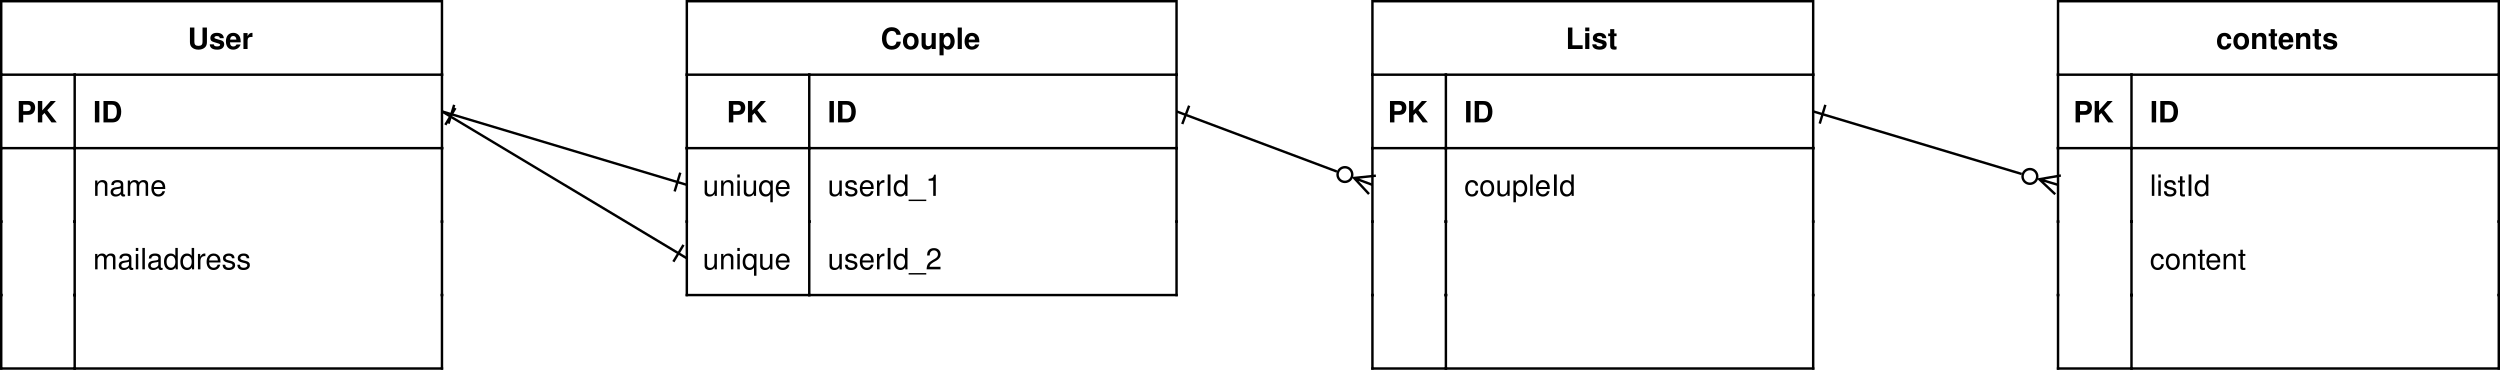
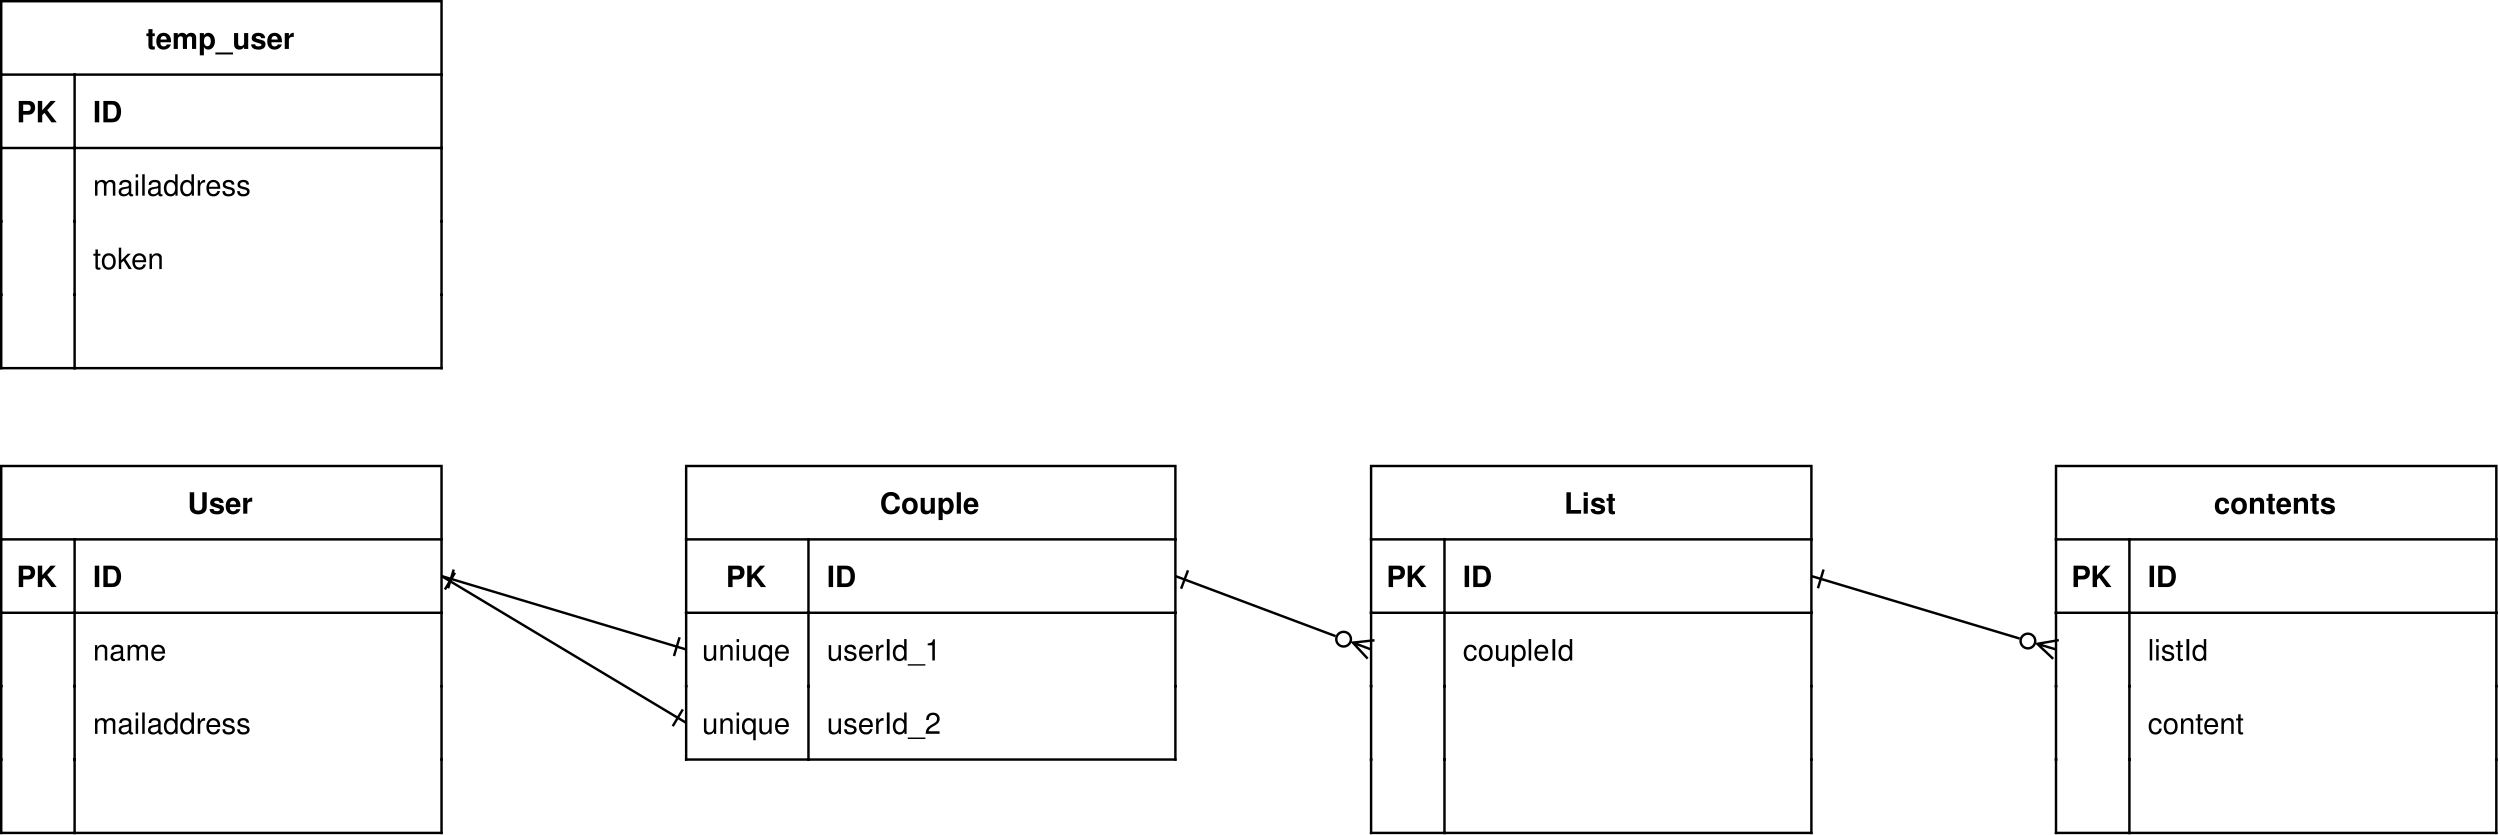
- <svg xmlns="http://www.w3.org/2000/svg" host="65bd71144e" version="1.1" width="1021px" height="151px" viewBox="-0.5 -0.5 1021 151" content="&lt;mxfile&gt;&lt;diagram id=&quot;vGA4c4TX-jWc9sVHOI-Q&quot; name=&quot;ページ1&quot;&gt;7Z1hj6I4GMc/jS9vIxQcfXk6s3uTc5PNzF5u99WlK1WbVOqWOup8+muhBbQ6AUXESjLJ0MdS4fm3P6Z/CtMBo8XmC4PL+VcaINJxu8GmAx47rut4XUf8kpGtigy6SWDGcKBCWeAVvyMV1NVWOEDRTkVOKeF4uRuc0DBEE74Tg4zR9W61KSW737qEM2QEXieQmNF/ccDnSbTvPmTxvxCezfU3O71B8skC6srqTKI5DOg6FwJPHTBilPJka7EZISKTp/OS7Pf5yKfpgTEU8iI7uMkOb5Cs1Ln9EyGmjo1v9QmLw1zKTQ5/ydAw4pBxpQvoioDINIc4FLuCRycuEwKXEY6rJ5E5JsEYbumK64Z0aTjFGxS8JLLIukKhsWhMFmXjU9H4qzoY+TEkeBaK7Yk4SfmNQ4YicSxjGHFVw0yDyswbYhxtciGVli+ILhBnW1FFffpHT0mk+6iWbJ0p7vRVbJ5X21dBqHrZLG07E0JsKC0O6wIMXT7W5EV2ouGcMvwulSAqc3md4vIaLwgMRe+EwV5oSOPRGOcbEzKihEoxQxoiQ09ZKWB0+R2yGeIqsKQ45PEp+0PxI5Iw6n7yO7441pEoO1lZ/MjqjI9oGHEm+o1sAwn51khKOOR0qRolaKrbZyrFcvsX5ZwujortFhZbiQsKagsqkNYzpP3291FxxVlxDMmLoBgMZySRIoYazKQ4oNfBDKZZ20/n/gCjInNTEnNpjoMAhQezDApnOZdWUDKrqrEsAaVbg0RAIoRc9PBVGESGVOlxFlLPN9R7fryyehqHSd1htIQTHM7GyZ69PXn9C8i7OT6I/ErlLtRctXr3WhAXAnG3GhD3agTxQ3Fp6xnIKMC6veIU7hVOsUUU7hvShXCBms7hqgW1mbuDlrt1cndQI3f1LP7GwTsonGOLwOs4hnYLiAkMAjEHj+wAcHFhbQawY1pDLYEvSODC/lIlCC7hLzUYwU7xLNvEYNNBsgO8JeS0mrzm7GZEV0tyfH5zR7Z8eufkA2y63UO2vFsFN9tpyTm+fNqzzzHmD6pbxUXRNeclN+rMOyfNTaoFZ/3cdM25ia3efAmBN7tyWHWlPHA3psVx8TlKeRwfsOcvh2Pz1ssqxKvf17Z5T5qppD31vohs3mJZRYg9B/85Tedy5bJazWFzxtJy+JIcPmDXX47D5pxHcPj36jY5XDzVFnEYmDMbxWFLnKMSstrMYWDOgMZYIKr1jYTeV13O6RrCtBfI4r4RKC73FRZ0AvNmyo36Rmk3vav7KcC8n2Krb1RCYJvvsIDWNzpnvlIex3Uu6wQlluw2eKYCTnKMbp7FpmM0ie99PgdNJ3LlslpN4NYxqpfAdS7wBCXukjeZwCd5RbdOYK9xq3OrIm9pj8hK8nqmR9SS95LkrXVhp1fCaGower3iWbYJvY1blVsRekvIaTV6TdtBGu1Isu1DBHfuwqJ/0FC8ikXvtU/6nmPRe8Xntdd454JpK9yoRe/d5fO+nmkX2GrRlxDY6mtlu9L+nGlKeRzXadHr7tScP3RPm6Xc5SPAvmkgEBxxWwz6EqLazF+/hJHQ8rcC/tZp0PuNMxpO4m/aR++Lv+ZyFeUi2AHgEqpaDeB2jUq9AK7Vp/ftWKTi3+UiFb9xb46rCr3t4pQ4DX1DThTMkPZylEJzviBqsKAN5j9y2z+lLJ98VXrc6CEmC5qwIuls+yNfyO0li9lucUnvF/P8T/kSaxF4ekmOJQ5+xoSkuwT7VUQoV8HUXj+RR1dsok5a/ZXINeI72QNvMh8f9g+GCOT4De00fhYxB60ox0TpVy2K2vWbvJ5ng93Rw05fMR/83SaS41R7ZdIaDbl7DbndvYaSszMaOuX9rV2rus07YvQ7/QrD7Wm9R784IN99wNXGdM98DPiexdGr8/PiaDvq0mPbq2ps+86lxrYoZv8YIame/XsJ8PQ/&lt;/diagram&gt;&lt;/mxfile&gt;">
+ <svg xmlns="http://www.w3.org/2000/svg" host="65bd71144e" version="1.1" width="1022px" height="341px" viewBox="-0.5 -0.5 1022 341" content="&lt;mxfile&gt;&lt;diagram id=&quot;vGA4c4TX-jWc9sVHOI-Q&quot; name=&quot;ページ1&quot;&gt;7Z1hc6I4GMc/jS93R4hgfXna7l7nujM77d7c3qudrKSauUhYCK3up78EEkGDLSAiRmY6U3gMEZ5/+GH+CTAAs9X6cwiD5RfqITKwh956AG4Htm05Q5f/E5GNioxlZBFiT8aywBP+jWRwKKMx9lC0U5BRShgOdoNz6vtoznZiMAzp626xZ0p2vzWAC6QFnuaQ6NF/sMeWafTGHmfxPxFeLNU3W+4k/WQFVWF5JNESevQ1FwJ3AzALKWXp0mo9Q0RkT+Ul3e7TgU+3OxYin5XZwE43eIEklsf2d4RCuW9sow6Y72YgFhn8KULTiMGQSV3AkAd4phnEPt8U3FrJOiEwiHBSPI0sMfEe4IbGTFWk1qbPeI28x1QWUZYr9MArE6ui8mde+ZPcGfExJHjh8+U5P0jxjdMQRXxfHmDEZAk9DTIzLyhkaJ0LybR8RnSFWLjhReSnH1wpkWqkSrLXTHHrRsaWebUdGYSylS22dWdC8AWpRbEuQNPlbU0eRSOaLmmIfwsliMxcXqdk/RWvCPR564TeXmhKk9MxyTcmZEYJFWL61EeanqKQF9LgGwwXiMlAQLHPkkN2pvyPJ2E2/OgMHL6vM75uZev8TxQP2Yz6EQt5uxF1IC7fKxISThkNZKUEPav6Q5lisfyTMkZXB8W2S4stxQUltQUNSDvSpP3610Fx+VExDMkjpxj0FySVIoEazKQo0Kswg9us7adz/wSjPHPPJOHSEnse8guzDEpnOZdWUDGrsrIsAZVrg4RDwoeMt/DY9yJNqu1+llLP0dS7vz2zegqHadlpFMA59hcP6ZbunrzOCeRdHz6JnEblLlVds3q7PYhLgXjYDIjdFkE8Li9tOycy8rCqrzyF3dIpNojCN5p0PlyhrnO4aUFN5u6k526b3J20yF3Vi79w8E5K59gg8FqWpt0KYgI9j/fBIzMAXF5YkwFs6dZQT+ATEri0v9QIgiv4Sx1GsFU+yyYxWHeQzABvBTmNJq/eu5nROCCH+zdXZMtvR07ewKY9LLLl7Sa42XdLjvHlty37GGO+UN0mLoq23i+5UGfeqtU3aRac7XPT1vsmpnrzFQRe78ph1JWyYDSmx3H5Pkp1HBfY86fDsT70Evs4/nVum7dWT2XbUq+LyPoQSxyh8N77YXWdy43LajSH9R5Lz+FTcrjArj8dh/U+D+fwr/gyOVw+1QZxGOg9G8lhQ5yjCrKazGGg94AeMEdU7xtxvc86ndPWhOkvkOV9I1Be7jNM6AT6YMqF+kbbZnpV4ylAH08x1TeqILDJIyyg942O6a9Ux3Gb0zpBhSm7He6pgFqO0cWzWHeM5snY573XdSI3LqvRBO4do3YJ3OYET1BhlLzLBK7lFV06gUedm53bFHkre0RGkneke0Q9eU9J3lYndo4qGE0dRu+ofJZNQm/nZuU2hN4KchqNXt12EEY7Emx7E8GDq7DoxwqKZ7HoR/2dvsdY9KPy/dpzPHNBtxUu1KIfXeX9viPdLjDVoq8gsNHXyn6m/THdlOo4btOiV82pOz906/VSrvIWYEc3EAiOmCkGfQVRTeavU8FI6PnbAH/bNOidzhkNtfi7baPXxV99uop0EcwAcAVVjQZwP0elXQC36tM7ZkxSca5ykorTuSfHNYXefnJKkoYbTU7kLZDycqRCS7Yi8mRBa8y+55b/FbJ8dOTa7VqdYmJFEZYnPdx8z6/kthKr2WbJmtou4fkf4iHWPHD3mO5LEvyECdlu4u0X4aFcAV17dUcejcO5PGj5K5EpxA+yG95EPt5sHyEikOEXtFP5UcSc9KIcEuWmaVHkpl/F9Tw72S112qkr5tjZrSLdT7lVJq1Wkb1XkT3cqyg9Oq2iOs9vHRrVbH6jkH6jX6C/qdd61IMD8s0HnO2cdvXbgK9ZHDU7Py+OsqNOfW6Pmjq3Hau9c1v3qBhaBT9ic15hoP0SK2hEB3+c7b/C4MO4zQF1t3+HQdUB9XfUTtt7JwbU3Yt+i8F7eQbFeTaoC+ua/R6DmgKb3Kl1+/lNVf3E43Dc5oC62zlHqrSd+F6SXfNZrE9uMuKZ2jWVNRrC/aymdiHc5qi66l0ZCOGJ8RAe67OaGP2Pp8hY/B7Q1GT8jnXDqMfvKfHb6pj6+HJnNb2T5fGBLJvEX5NealBTToPQy1ezlxinxbN3QYO7/wE=&lt;/diagram&gt;&lt;/mxfile&gt;">
  <defs>
+     <clipPath id="mx-clip-0-220-30-30-0">
+       <rect x="0" y="220" width="30" height="30" />
+     </clipPath>
+     <clipPath id="mx-clip-36-220-144-30-0">
+       <rect x="36" y="220" width="144" height="30" />
+     </clipPath>
+     <clipPath id="mx-clip-36-250-144-30-0">
+       <rect x="36" y="250" width="144" height="30" />
+     </clipPath>
+     <clipPath id="mx-clip-36-280-144-30-0">
+       <rect x="36" y="280" width="144" height="30" />
+     </clipPath>
+     <clipPath id="mx-clip-280-220-50-30-0">
+       <rect x="280" y="220" width="50" height="30" />
+     </clipPath>
+     <clipPath id="mx-clip-336-220-144-30-0">
+       <rect x="336" y="220" width="144" height="30" />
+     </clipPath>
+     <clipPath id="mx-clip-280-250-50-30-0">
+       <rect x="280" y="250" width="50" height="30" />
+     </clipPath>
+     <clipPath id="mx-clip-336-250-144-30-0">
+       <rect x="336" y="250" width="144" height="30" />
+     </clipPath>
+     <clipPath id="mx-clip-280-280-50-30-0">
+       <rect x="280" y="280" width="50" height="30" />
+     </clipPath>
+     <clipPath id="mx-clip-336-280-144-30-0">
+       <rect x="336" y="280" width="144" height="30" />
+     </clipPath>
+     <clipPath id="mx-clip-560-220-30-30-0">
+       <rect x="560" y="220" width="30" height="30" />
+     </clipPath>
+     <clipPath id="mx-clip-596-220-144-30-0">
+       <rect x="596" y="220" width="144" height="30" />
+     </clipPath>
+     <clipPath id="mx-clip-596-250-144-30-0">
+       <rect x="596" y="250" width="144" height="30" />
+     </clipPath>
+     <clipPath id="mx-clip-840-220-30-30-0">
+       <rect x="840" y="220" width="30" height="30" />
+     </clipPath>
+     <clipPath id="mx-clip-876-220-144-30-0">
+       <rect x="876" y="220" width="144" height="30" />
+     </clipPath>
+     <clipPath id="mx-clip-876-250-144-30-0">
+       <rect x="876" y="250" width="144" height="30" />
+     </clipPath>
+     <clipPath id="mx-clip-876-280-144-30-0">
+       <rect x="876" y="280" width="144" height="30" />
+     </clipPath>
    <clipPath id="mx-clip-0-30-30-30-0">
      <rect x="0" y="30" width="30" height="30" />
    </clipPath>
    <clipPath id="mx-clip-36-30-144-30-0">
      <rect x="36" y="30" width="144" height="30" />
    </clipPath>
    <clipPath id="mx-clip-36-60-144-30-0">
      <rect x="36" y="60" width="144" height="30" />
    </clipPath>
    <clipPath id="mx-clip-36-90-144-30-0">
      <rect x="36" y="90" width="144" height="30" />
    </clipPath>
-     <clipPath id="mx-clip-280-30-50-30-0">
-       <rect x="280" y="30" width="50" height="30" />
-     </clipPath>
-     <clipPath id="mx-clip-336-30-144-30-0">
-       <rect x="336" y="30" width="144" height="30" />
-     </clipPath>
-     <clipPath id="mx-clip-280-60-50-30-0">
-       <rect x="280" y="60" width="50" height="30" />
-     </clipPath>
-     <clipPath id="mx-clip-336-60-144-30-0">
-       <rect x="336" y="60" width="144" height="30" />
-     </clipPath>
-     <clipPath id="mx-clip-280-90-50-30-0">
-       <rect x="280" y="90" width="50" height="30" />
-     </clipPath>
-     <clipPath id="mx-clip-336-90-144-30-0">
-       <rect x="336" y="90" width="144" height="30" />
-     </clipPath>
-     <clipPath id="mx-clip-560-30-30-30-0">
-       <rect x="560" y="30" width="30" height="30" />
-     </clipPath>
-     <clipPath id="mx-clip-596-30-144-30-0">
-       <rect x="596" y="30" width="144" height="30" />
-     </clipPath>
-     <clipPath id="mx-clip-596-60-144-30-0">
-       <rect x="596" y="60" width="144" height="30" />
-     </clipPath>
-     <clipPath id="mx-clip-840-30-30-30-0">
-       <rect x="840" y="30" width="30" height="30" />
-     </clipPath>
-     <clipPath id="mx-clip-876-30-144-30-0">
-       <rect x="876" y="30" width="144" height="30" />
-     </clipPath>
-     <clipPath id="mx-clip-876-60-144-30-0">
-       <rect x="876" y="60" width="144" height="30" />
-     </clipPath>
-     <clipPath id="mx-clip-876-90-144-30-0">
-       <rect x="876" y="90" width="144" height="30" />
-     </clipPath>
  </defs>
  <g>
-     <path d="M 0 30 L 0 0 L 180 0 L 180 30" fill="rgb(255, 255, 255)" stroke="rgb(0, 0, 0)" stroke-miterlimit="10" pointer-events="all" />
+     <path d="M 0 220 L 0 190 L 180 190 L 180 220" fill="rgb(255, 255, 255)" stroke="rgb(0, 0, 0)" stroke-miterlimit="10" pointer-events="all" />
+     <path d="M 0 220 L 0 340 L 180 340 L 180 220" fill="none" stroke="rgb(0, 0, 0)" stroke-miterlimit="10" pointer-events="none" />
+     <path d="M 0 220 L 180 220" fill="none" stroke="rgb(0, 0, 0)" stroke-miterlimit="10" pointer-events="none" />
+     <path d="M 30 220 L 30 250 L 30 280 L 30 310 L 30 340" fill="none" stroke="rgb(0, 0, 0)" stroke-miterlimit="10" pointer-events="none" />
+     <g fill="rgb(0, 0, 0)" font-family="Helvetica" font-weight="bold" pointer-events="none" text-anchor="middle" font-size="12px">
+       <text x="89.5" y="209.5">
+                 User
+             </text>
+     </g>
+     <path d="M 0 220 M 180 220 M 180 250 L 0 250" fill="none" stroke="rgb(0, 0, 0)" stroke-linecap="square" stroke-miterlimit="10" pointer-events="none" />
+     <path d="M 0 220 M 30 220 M 30 250 M 0 250" fill="none" stroke="rgb(0, 0, 0)" stroke-linecap="square" stroke-miterlimit="10" pointer-events="none" />
+     <g fill="rgb(0, 0, 0)" font-family="Helvetica" font-weight="bold" pointer-events="none" clip-path="url(#mx-clip-0-220-30-30-0)" text-anchor="middle" font-size="12px">
+       <text x="14.5" y="239.5">
+                 PK
+             </text>
+     </g>
+     <path d="M 30 220 M 180 220 M 180 250 M 30 250" fill="none" stroke="rgb(0, 0, 0)" stroke-linecap="square" stroke-miterlimit="10" pointer-events="none" />
+     <g fill="rgb(0, 0, 0)" font-family="Helvetica" font-weight="bold" text-decoration="underline" pointer-events="none" clip-path="url(#mx-clip-36-220-144-30-0)" font-size="12px">
+       <text x="37.5" y="239.5">
+                 ID
+             </text>
+     </g>
+     <path d="M 0 250 M 30 250 M 30 280 M 0 280" fill="none" stroke="rgb(0, 0, 0)" stroke-linecap="square" stroke-miterlimit="10" pointer-events="none" />
+     <path d="M 30 250 M 180 250 M 180 280 M 30 280" fill="none" stroke="rgb(0, 0, 0)" stroke-linecap="square" stroke-miterlimit="10" pointer-events="none" />
+     <g fill="rgb(0, 0, 0)" font-family="Helvetica" pointer-events="none" clip-path="url(#mx-clip-36-250-144-30-0)" font-size="12px">
+       <text x="37.5" y="269.5">
+                 name
+             </text>
+     </g>
+     <path d="M 0 280 M 30 280 M 30 310 M 0 310" fill="none" stroke="rgb(0, 0, 0)" stroke-linecap="square" stroke-miterlimit="10" pointer-events="none" />
+     <path d="M 30 280 M 180 280 M 180 310 M 30 310" fill="none" stroke="rgb(0, 0, 0)" stroke-linecap="square" stroke-miterlimit="10" pointer-events="none" />
+     <g fill="rgb(0, 0, 0)" font-family="Helvetica" pointer-events="none" clip-path="url(#mx-clip-36-280-144-30-0)" font-size="12px">
+       <text x="37.5" y="299.5">
+                 mailaddress
+             </text>
+     </g>
+     <path d="M 0 310 M 30 310 M 30 340 M 0 340" fill="none" stroke="rgb(0, 0, 0)" stroke-linecap="square" stroke-miterlimit="10" pointer-events="none" />
+     <path d="M 30 310 M 180 310 M 180 340 M 30 340" fill="none" stroke="rgb(0, 0, 0)" stroke-linecap="square" stroke-miterlimit="10" pointer-events="none" />
+     <path d="M 280 220 L 280 190 L 480 190 L 480 220" fill="rgb(255, 255, 255)" stroke="rgb(0, 0, 0)" stroke-miterlimit="10" pointer-events="none" />
+     <path d="M 280 220 L 280 310 L 480 310 L 480 220" fill="none" stroke="rgb(0, 0, 0)" stroke-miterlimit="10" pointer-events="none" />
+     <path d="M 280 220 L 480 220" fill="none" stroke="rgb(0, 0, 0)" stroke-miterlimit="10" pointer-events="none" />
+     <path d="M 330 220 L 330 250 L 330 280 L 330 310" fill="none" stroke="rgb(0, 0, 0)" stroke-miterlimit="10" pointer-events="none" />
+     <g fill="rgb(0, 0, 0)" font-family="Helvetica" font-weight="bold" pointer-events="none" text-anchor="middle" font-size="12px">
+       <text x="379.5" y="209.5">
+                 Couple
+             </text>
+     </g>
+     <path d="M 280 220 M 480 220 M 480 250 L 280 250" fill="none" stroke="rgb(0, 0, 0)" stroke-linecap="square" stroke-miterlimit="10" pointer-events="none" />
+     <path d="M 280 220 M 330 220 M 330 250 M 280 250" fill="none" stroke="rgb(0, 0, 0)" stroke-linecap="square" stroke-miterlimit="10" pointer-events="none" />
+     <g fill="rgb(0, 0, 0)" font-family="Helvetica" font-weight="bold" pointer-events="none" clip-path="url(#mx-clip-280-220-50-30-0)" text-anchor="middle" font-size="12px">
+       <text x="304.5" y="239.5">
+                 PK
+             </text>
+     </g>
+     <path d="M 330 220 M 480 220 M 480 250 M 330 250" fill="none" stroke="rgb(0, 0, 0)" stroke-linecap="square" stroke-miterlimit="10" pointer-events="none" />
+     <g fill="rgb(0, 0, 0)" font-family="Helvetica" font-weight="bold" text-decoration="underline" pointer-events="none" clip-path="url(#mx-clip-336-220-144-30-0)" font-size="12px">
+       <text x="337.5" y="239.5">
+                 ID
+             </text>
+     </g>
+     <path d="M 280 250 M 330 250 M 330 280 M 280 280" fill="none" stroke="rgb(0, 0, 0)" stroke-linecap="square" stroke-miterlimit="10" pointer-events="none" />
+     <g fill="rgb(0, 0, 0)" font-family="Helvetica" pointer-events="none" clip-path="url(#mx-clip-280-250-50-30-0)" text-anchor="middle" font-size="12px">
+       <text x="304.5" y="269.5">
+                 uniuqe
+             </text>
+     </g>
+     <path d="M 330 250 M 480 250 M 480 280 M 330 280" fill="none" stroke="rgb(0, 0, 0)" stroke-linecap="square" stroke-miterlimit="10" pointer-events="none" />
+     <g fill="rgb(0, 0, 0)" font-family="Helvetica" pointer-events="none" clip-path="url(#mx-clip-336-250-144-30-0)" font-size="12px">
+       <text x="337.5" y="269.5">
+                 userId_1
+             </text>
+     </g>
+     <path d="M 280 280 M 330 280 M 330 310 M 280 310" fill="none" stroke="rgb(0, 0, 0)" stroke-linecap="square" stroke-miterlimit="10" pointer-events="none" />
+     <g fill="rgb(0, 0, 0)" font-family="Helvetica" pointer-events="none" clip-path="url(#mx-clip-280-280-50-30-0)" text-anchor="middle" font-size="12px">
+       <text x="304.5" y="299.5">
+                 unique
+             </text>
+     </g>
+     <path d="M 330 280 M 480 280 M 480 310 M 330 310" fill="none" stroke="rgb(0, 0, 0)" stroke-linecap="square" stroke-miterlimit="10" pointer-events="none" />
+     <g fill="rgb(0, 0, 0)" font-family="Helvetica" pointer-events="none" clip-path="url(#mx-clip-336-280-144-30-0)" font-size="12px">
+       <text x="337.5" y="299.5">
+                 userId_2
+             </text>
+     </g>
+     <path d="M 560 220 L 560 190 L 740 190 L 740 220" fill="rgb(255, 255, 255)" stroke="rgb(0, 0, 0)" stroke-miterlimit="10" pointer-events="none" />
+     <path d="M 560 220 L 560 340 L 740 340 L 740 220" fill="none" stroke="rgb(0, 0, 0)" stroke-miterlimit="10" pointer-events="none" />
+     <path d="M 560 220 L 740 220" fill="none" stroke="rgb(0, 0, 0)" stroke-miterlimit="10" pointer-events="none" />
+     <path d="M 590 220 L 590 250 L 590 280 L 590 310 L 590 340" fill="none" stroke="rgb(0, 0, 0)" stroke-miterlimit="10" pointer-events="none" />
+     <g fill="rgb(0, 0, 0)" font-family="Helvetica" font-weight="bold" pointer-events="none" text-anchor="middle" font-size="12px">
+       <text x="649.5" y="209.5">
+                 List
+             </text>
+     </g>
+     <path d="M 560 220 M 740 220 M 740 250 L 560 250" fill="none" stroke="rgb(0, 0, 0)" stroke-linecap="square" stroke-miterlimit="10" pointer-events="none" />
+     <path d="M 560 220 M 590 220 M 590 250 M 560 250" fill="none" stroke="rgb(0, 0, 0)" stroke-linecap="square" stroke-miterlimit="10" pointer-events="none" />
+     <g fill="rgb(0, 0, 0)" font-family="Helvetica" font-weight="bold" pointer-events="none" clip-path="url(#mx-clip-560-220-30-30-0)" text-anchor="middle" font-size="12px">
+       <text x="574.5" y="239.5">
+                 PK
+             </text>
+     </g>
+     <path d="M 590 220 M 740 220 M 740 250 M 590 250" fill="none" stroke="rgb(0, 0, 0)" stroke-linecap="square" stroke-miterlimit="10" pointer-events="none" />
+     <g fill="rgb(0, 0, 0)" font-family="Helvetica" font-weight="bold" text-decoration="underline" pointer-events="none" clip-path="url(#mx-clip-596-220-144-30-0)" font-size="12px">
+       <text x="597.5" y="239.5">
+                 ID
+             </text>
+     </g>
+     <path d="M 560 250 M 590 250 M 590 280 M 560 280" fill="none" stroke="rgb(0, 0, 0)" stroke-linecap="square" stroke-miterlimit="10" pointer-events="none" />
+     <path d="M 590 250 M 740 250 M 740 280 M 590 280" fill="none" stroke="rgb(0, 0, 0)" stroke-linecap="square" stroke-miterlimit="10" pointer-events="none" />
+     <g fill="rgb(0, 0, 0)" font-family="Helvetica" pointer-events="none" clip-path="url(#mx-clip-596-250-144-30-0)" font-size="12px">
+       <text x="597.5" y="269.5">
+                 coupleId
+             </text>
+     </g>
+     <path d="M 560 280 M 590 280 M 590 310 M 560 310" fill="none" stroke="rgb(0, 0, 0)" stroke-linecap="square" stroke-miterlimit="10" pointer-events="none" />
+     <path d="M 590 280 M 740 280 M 740 310 M 590 310" fill="none" stroke="rgb(0, 0, 0)" stroke-linecap="square" stroke-miterlimit="10" pointer-events="none" />
+     <path d="M 560 310 M 590 310 M 590 340 M 560 340" fill="none" stroke="rgb(0, 0, 0)" stroke-linecap="square" stroke-miterlimit="10" pointer-events="none" />
+     <path d="M 590 310 M 740 310 M 740 340 M 590 340" fill="none" stroke="rgb(0, 0, 0)" stroke-linecap="square" stroke-miterlimit="10" pointer-events="none" />
+     <path d="M 840 220 L 840 190 L 1020 190 L 1020 220" fill="rgb(255, 255, 255)" stroke="rgb(0, 0, 0)" stroke-miterlimit="10" pointer-events="none" />
+     <path d="M 840 220 L 840 340 L 1020 340 L 1020 220" fill="none" stroke="rgb(0, 0, 0)" stroke-miterlimit="10" pointer-events="none" />
+     <path d="M 840 220 L 1020 220" fill="none" stroke="rgb(0, 0, 0)" stroke-miterlimit="10" pointer-events="none" />
+     <path d="M 870 220 L 870 250 L 870 280 L 870 310 L 870 340" fill="none" stroke="rgb(0, 0, 0)" stroke-miterlimit="10" pointer-events="none" />
+     <g fill="rgb(0, 0, 0)" font-family="Helvetica" font-weight="bold" pointer-events="none" text-anchor="middle" font-size="12px">
+       <text x="929.5" y="209.5">
+                 contents
+             </text>
+     </g>
+     <path d="M 840 220 M 1020 220 M 1020 250 L 840 250" fill="none" stroke="rgb(0, 0, 0)" stroke-linecap="square" stroke-miterlimit="10" pointer-events="none" />
+     <path d="M 840 220 M 870 220 M 870 250 M 840 250" fill="none" stroke="rgb(0, 0, 0)" stroke-linecap="square" stroke-miterlimit="10" pointer-events="none" />
+     <g fill="rgb(0, 0, 0)" font-family="Helvetica" font-weight="bold" pointer-events="none" clip-path="url(#mx-clip-840-220-30-30-0)" text-anchor="middle" font-size="12px">
+       <text x="854.5" y="239.5">
+                 PK
+             </text>
+     </g>
+     <path d="M 870 220 M 1020 220 M 1020 250 M 870 250" fill="none" stroke="rgb(0, 0, 0)" stroke-linecap="square" stroke-miterlimit="10" pointer-events="none" />
+     <g fill="rgb(0, 0, 0)" font-family="Helvetica" font-weight="bold" text-decoration="underline" pointer-events="none" clip-path="url(#mx-clip-876-220-144-30-0)" font-size="12px">
+       <text x="877.5" y="239.5">
+                 ID
+             </text>
+     </g>
+     <path d="M 840 250 M 870 250 M 870 280 M 840 280" fill="none" stroke="rgb(0, 0, 0)" stroke-linecap="square" stroke-miterlimit="10" pointer-events="none" />
+     <path d="M 870 250 M 1020 250 M 1020 280 M 870 280" fill="none" stroke="rgb(0, 0, 0)" stroke-linecap="square" stroke-miterlimit="10" pointer-events="none" />
+     <g fill="rgb(0, 0, 0)" font-family="Helvetica" pointer-events="none" clip-path="url(#mx-clip-876-250-144-30-0)" font-size="12px">
+       <text x="877.5" y="269.5">
+                 listId
+             </text>
+     </g>
+     <path d="M 840 280 M 870 280 M 870 310 M 840 310" fill="none" stroke="rgb(0, 0, 0)" stroke-linecap="square" stroke-miterlimit="10" pointer-events="none" />
+     <path d="M 870 280 M 1020 280 M 1020 310 M 870 310" fill="none" stroke="rgb(0, 0, 0)" stroke-linecap="square" stroke-miterlimit="10" pointer-events="none" />
+     <g fill="rgb(0, 0, 0)" font-family="Helvetica" pointer-events="none" clip-path="url(#mx-clip-876-280-144-30-0)" font-size="12px">
+       <text x="877.5" y="299.5">
+                 content
+             </text>
+     </g>
+     <path d="M 840 310 M 870 310 M 870 340 M 840 340" fill="none" stroke="rgb(0, 0, 0)" stroke-linecap="square" stroke-miterlimit="10" pointer-events="none" />
+     <path d="M 870 310 M 1020 310 M 1020 340 M 870 340" fill="none" stroke="rgb(0, 0, 0)" stroke-linecap="square" stroke-miterlimit="10" pointer-events="none" />
+     <path d="M 180 235 L 280 265" fill="none" stroke="rgb(0, 0, 0)" stroke-miterlimit="10" pointer-events="none" />
+     <path d="M 184.98 232.32 L 182.68 239.98" fill="none" stroke="rgb(0, 0, 0)" stroke-miterlimit="10" pointer-events="none" />
+     <path d="M 275.02 267.68 L 277.32 260.02" fill="none" stroke="rgb(0, 0, 0)" stroke-miterlimit="10" pointer-events="none" />
+     <path d="M 180 235 L 280 295" fill="none" stroke="rgb(0, 0, 0)" stroke-miterlimit="10" pointer-events="none" />
+     <path d="M 185.49 233.63 L 181.37 240.49" fill="none" stroke="rgb(0, 0, 0)" stroke-miterlimit="10" pointer-events="none" />
+     <path d="M 274.51 296.37 L 278.63 289.51" fill="none" stroke="rgb(0, 0, 0)" stroke-miterlimit="10" pointer-events="none" />
+     <path d="M 480 235 L 545.49 259.56" fill="none" stroke="rgb(0, 0, 0)" stroke-miterlimit="10" pointer-events="none" />
+     <path d="M 485.15 232.66 L 482.34 240.15" fill="none" stroke="rgb(0, 0, 0)" stroke-miterlimit="10" pointer-events="none" />
+     <ellipse cx="548.76" cy="260.79" rx="3" ry="3" fill="none" stroke="rgb(0, 0, 0)" pointer-events="none" />
+     <path d="M 561.4 261.25 L 552.51 262.19 L 558.6 268.75 M 552.51 262.19 L 560 265" fill="none" stroke="rgb(0, 0, 0)" stroke-miterlimit="10" pointer-events="none" />
+     <path d="M 740 235 L 825.15 260.55" fill="none" stroke="rgb(0, 0, 0)" stroke-miterlimit="10" pointer-events="none" />
+     <path d="M 744.98 232.32 L 742.68 239.98" fill="none" stroke="rgb(0, 0, 0)" stroke-miterlimit="10" pointer-events="none" />
+     <ellipse cx="828.51" cy="261.55" rx="3" ry="3" fill="none" stroke="rgb(0, 0, 0)" pointer-events="none" />
+     <path d="M 841.15 261.17 L 832.34 262.7 L 838.85 268.83 M 832.34 262.7 L 840 265" fill="none" stroke="rgb(0, 0, 0)" stroke-miterlimit="10" pointer-events="none" />
+     <path d="M 0 30 L 0 0 L 180 0 L 180 30" fill="rgb(255, 255, 255)" stroke="rgb(0, 0, 0)" stroke-miterlimit="10" pointer-events="none" />
    <path d="M 0 30 L 0 150 L 180 150 L 180 30" fill="none" stroke="rgb(0, 0, 0)" stroke-miterlimit="10" pointer-events="none" />
    <path d="M 0 30 L 180 30" fill="none" stroke="rgb(0, 0, 0)" stroke-miterlimit="10" pointer-events="none" />
    <path d="M 30 30 L 30 60 L 30 90 L 30 120 L 30 150" fill="none" stroke="rgb(0, 0, 0)" stroke-miterlimit="10" pointer-events="none" />
    <g fill="rgb(0, 0, 0)" font-family="Helvetica" font-weight="bold" pointer-events="none" text-anchor="middle" font-size="12px">
      <text x="89.5" y="19.5">
-                 User
+                 temp_user
            </text>
    </g>
    <path d="M 0 30 M 180 30 M 180 60 L 0 60" fill="none" stroke="rgb(0, 0, 0)" stroke-linecap="square" stroke-miterlimit="10" pointer-events="none" />
    <path d="M 0 30 M 30 30 M 30 60 M 0 60" fill="none" stroke="rgb(0, 0, 0)" stroke-linecap="square" stroke-miterlimit="10" pointer-events="none" />
    <g fill="rgb(0, 0, 0)" font-family="Helvetica" font-weight="bold" pointer-events="none" clip-path="url(#mx-clip-0-30-30-30-0)" text-anchor="middle" font-size="12px">
      <text x="14.5" y="49.5">
                PK
            </text>
    </g>
    <path d="M 30 30 M 180 30 M 180 60 M 30 60" fill="none" stroke="rgb(0, 0, 0)" stroke-linecap="square" stroke-miterlimit="10" pointer-events="none" />
    <g fill="rgb(0, 0, 0)" font-family="Helvetica" font-weight="bold" text-decoration="underline" pointer-events="none" clip-path="url(#mx-clip-36-30-144-30-0)" font-size="12px">
      <text x="37.5" y="49.5">
                ID
            </text>
    </g>
    <path d="M 0 60 M 30 60 M 30 90 M 0 90" fill="none" stroke="rgb(0, 0, 0)" stroke-linecap="square" stroke-miterlimit="10" pointer-events="none" />
    <path d="M 30 60 M 180 60 M 180 90 M 30 90" fill="none" stroke="rgb(0, 0, 0)" stroke-linecap="square" stroke-miterlimit="10" pointer-events="none" />
    <g fill="rgb(0, 0, 0)" font-family="Helvetica" pointer-events="none" clip-path="url(#mx-clip-36-60-144-30-0)" font-size="12px">
      <text x="37.5" y="79.5">
-                 name
+                 mailaddress
            </text>
    </g>
    <path d="M 0 90 M 30 90 M 30 120 M 0 120" fill="none" stroke="rgb(0, 0, 0)" stroke-linecap="square" stroke-miterlimit="10" pointer-events="none" />
    <path d="M 30 90 M 180 90 M 180 120 M 30 120" fill="none" stroke="rgb(0, 0, 0)" stroke-linecap="square" stroke-miterlimit="10" pointer-events="none" />
    <g fill="rgb(0, 0, 0)" font-family="Helvetica" pointer-events="none" clip-path="url(#mx-clip-36-90-144-30-0)" font-size="12px">
      <text x="37.5" y="109.5">
-                 mailaddress
+                 token
            </text>
    </g>
    <path d="M 0 120 M 30 120 M 30 150 M 0 150" fill="none" stroke="rgb(0, 0, 0)" stroke-linecap="square" stroke-miterlimit="10" pointer-events="none" />
    <path d="M 30 120 M 180 120 M 180 150 M 30 150" fill="none" stroke="rgb(0, 0, 0)" stroke-linecap="square" stroke-miterlimit="10" pointer-events="none" />
-     <path d="M 280 30 L 280 0 L 480 0 L 480 30" fill="rgb(255, 255, 255)" stroke="rgb(0, 0, 0)" stroke-miterlimit="10" pointer-events="none" />
-     <path d="M 280 30 L 280 120 L 480 120 L 480 30" fill="none" stroke="rgb(0, 0, 0)" stroke-miterlimit="10" pointer-events="none" />
-     <path d="M 280 30 L 480 30" fill="none" stroke="rgb(0, 0, 0)" stroke-miterlimit="10" pointer-events="none" />
-     <path d="M 330 30 L 330 60 L 330 90 L 330 120" fill="none" stroke="rgb(0, 0, 0)" stroke-miterlimit="10" pointer-events="none" />
-     <g fill="rgb(0, 0, 0)" font-family="Helvetica" font-weight="bold" pointer-events="none" text-anchor="middle" font-size="12px">
-       <text x="379.5" y="19.5">
-                 Couple
-             </text>
-     </g>
-     <path d="M 280 30 M 480 30 M 480 60 L 280 60" fill="none" stroke="rgb(0, 0, 0)" stroke-linecap="square" stroke-miterlimit="10" pointer-events="none" />
-     <path d="M 280 30 M 330 30 M 330 60 M 280 60" fill="none" stroke="rgb(0, 0, 0)" stroke-linecap="square" stroke-miterlimit="10" pointer-events="none" />
-     <g fill="rgb(0, 0, 0)" font-family="Helvetica" font-weight="bold" pointer-events="none" clip-path="url(#mx-clip-280-30-50-30-0)" text-anchor="middle" font-size="12px">
-       <text x="304.5" y="49.5">
-                 PK
-             </text>
-     </g>
-     <path d="M 330 30 M 480 30 M 480 60 M 330 60" fill="none" stroke="rgb(0, 0, 0)" stroke-linecap="square" stroke-miterlimit="10" pointer-events="none" />
-     <g fill="rgb(0, 0, 0)" font-family="Helvetica" font-weight="bold" text-decoration="underline" pointer-events="none" clip-path="url(#mx-clip-336-30-144-30-0)" font-size="12px">
-       <text x="337.5" y="49.5">
-                 ID
-             </text>
-     </g>
-     <path d="M 280 60 M 330 60 M 330 90 M 280 90" fill="none" stroke="rgb(0, 0, 0)" stroke-linecap="square" stroke-miterlimit="10" pointer-events="none" />
-     <g fill="rgb(0, 0, 0)" font-family="Helvetica" pointer-events="none" clip-path="url(#mx-clip-280-60-50-30-0)" text-anchor="middle" font-size="12px">
-       <text x="304.5" y="79.5">
-                 uniuqe
-             </text>
-     </g>
-     <path d="M 330 60 M 480 60 M 480 90 M 330 90" fill="none" stroke="rgb(0, 0, 0)" stroke-linecap="square" stroke-miterlimit="10" pointer-events="none" />
-     <g fill="rgb(0, 0, 0)" font-family="Helvetica" pointer-events="none" clip-path="url(#mx-clip-336-60-144-30-0)" font-size="12px">
-       <text x="337.5" y="79.5">
-                 userId_1
-             </text>
-     </g>
-     <path d="M 280 90 M 330 90 M 330 120 M 280 120" fill="none" stroke="rgb(0, 0, 0)" stroke-linecap="square" stroke-miterlimit="10" pointer-events="none" />
-     <g fill="rgb(0, 0, 0)" font-family="Helvetica" pointer-events="none" clip-path="url(#mx-clip-280-90-50-30-0)" text-anchor="middle" font-size="12px">
-       <text x="304.5" y="109.5">
-                 unique
-             </text>
-     </g>
-     <path d="M 330 90 M 480 90 M 480 120 M 330 120" fill="none" stroke="rgb(0, 0, 0)" stroke-linecap="square" stroke-miterlimit="10" pointer-events="none" />
-     <g fill="rgb(0, 0, 0)" font-family="Helvetica" pointer-events="none" clip-path="url(#mx-clip-336-90-144-30-0)" font-size="12px">
-       <text x="337.5" y="109.5">
-                 userId_2
-             </text>
-     </g>
-     <path d="M 560 30 L 560 0 L 740 0 L 740 30" fill="rgb(255, 255, 255)" stroke="rgb(0, 0, 0)" stroke-miterlimit="10" pointer-events="none" />
-     <path d="M 560 30 L 560 150 L 740 150 L 740 30" fill="none" stroke="rgb(0, 0, 0)" stroke-miterlimit="10" pointer-events="none" />
-     <path d="M 560 30 L 740 30" fill="none" stroke="rgb(0, 0, 0)" stroke-miterlimit="10" pointer-events="none" />
-     <path d="M 590 30 L 590 60 L 590 90 L 590 120 L 590 150" fill="none" stroke="rgb(0, 0, 0)" stroke-miterlimit="10" pointer-events="none" />
-     <g fill="rgb(0, 0, 0)" font-family="Helvetica" font-weight="bold" pointer-events="none" text-anchor="middle" font-size="12px">
-       <text x="649.5" y="19.5">
-                 List
-             </text>
-     </g>
-     <path d="M 560 30 M 740 30 M 740 60 L 560 60" fill="none" stroke="rgb(0, 0, 0)" stroke-linecap="square" stroke-miterlimit="10" pointer-events="none" />
-     <path d="M 560 30 M 590 30 M 590 60 M 560 60" fill="none" stroke="rgb(0, 0, 0)" stroke-linecap="square" stroke-miterlimit="10" pointer-events="none" />
-     <g fill="rgb(0, 0, 0)" font-family="Helvetica" font-weight="bold" pointer-events="none" clip-path="url(#mx-clip-560-30-30-30-0)" text-anchor="middle" font-size="12px">
-       <text x="574.5" y="49.5">
-                 PK
-             </text>
-     </g>
-     <path d="M 590 30 M 740 30 M 740 60 M 590 60" fill="none" stroke="rgb(0, 0, 0)" stroke-linecap="square" stroke-miterlimit="10" pointer-events="none" />
-     <g fill="rgb(0, 0, 0)" font-family="Helvetica" font-weight="bold" text-decoration="underline" pointer-events="none" clip-path="url(#mx-clip-596-30-144-30-0)" font-size="12px">
-       <text x="597.5" y="49.5">
-                 ID
-             </text>
-     </g>
-     <path d="M 560 60 M 590 60 M 590 90 M 560 90" fill="none" stroke="rgb(0, 0, 0)" stroke-linecap="square" stroke-miterlimit="10" pointer-events="none" />
-     <path d="M 590 60 M 740 60 M 740 90 M 590 90" fill="none" stroke="rgb(0, 0, 0)" stroke-linecap="square" stroke-miterlimit="10" pointer-events="none" />
-     <g fill="rgb(0, 0, 0)" font-family="Helvetica" pointer-events="none" clip-path="url(#mx-clip-596-60-144-30-0)" font-size="12px">
-       <text x="597.5" y="79.5">
-                 coupleId
-             </text>
-     </g>
-     <path d="M 560 90 M 590 90 M 590 120 M 560 120" fill="none" stroke="rgb(0, 0, 0)" stroke-linecap="square" stroke-miterlimit="10" pointer-events="none" />
-     <path d="M 590 90 M 740 90 M 740 120 M 590 120" fill="none" stroke="rgb(0, 0, 0)" stroke-linecap="square" stroke-miterlimit="10" pointer-events="none" />
-     <path d="M 560 120 M 590 120 M 590 150 M 560 150" fill="none" stroke="rgb(0, 0, 0)" stroke-linecap="square" stroke-miterlimit="10" pointer-events="none" />
-     <path d="M 590 120 M 740 120 M 740 150 M 590 150" fill="none" stroke="rgb(0, 0, 0)" stroke-linecap="square" stroke-miterlimit="10" pointer-events="none" />
-     <path d="M 840 30 L 840 0 L 1020 0 L 1020 30" fill="rgb(255, 255, 255)" stroke="rgb(0, 0, 0)" stroke-miterlimit="10" pointer-events="none" />
-     <path d="M 840 30 L 840 150 L 1020 150 L 1020 30" fill="none" stroke="rgb(0, 0, 0)" stroke-miterlimit="10" pointer-events="none" />
-     <path d="M 840 30 L 1020 30" fill="none" stroke="rgb(0, 0, 0)" stroke-miterlimit="10" pointer-events="none" />
-     <path d="M 870 30 L 870 60 L 870 90 L 870 120 L 870 150" fill="none" stroke="rgb(0, 0, 0)" stroke-miterlimit="10" pointer-events="none" />
-     <g fill="rgb(0, 0, 0)" font-family="Helvetica" font-weight="bold" pointer-events="none" text-anchor="middle" font-size="12px">
-       <text x="929.5" y="19.5">
-                 contents
-             </text>
-     </g>
-     <path d="M 840 30 M 1020 30 M 1020 60 L 840 60" fill="none" stroke="rgb(0, 0, 0)" stroke-linecap="square" stroke-miterlimit="10" pointer-events="none" />
-     <path d="M 840 30 M 870 30 M 870 60 M 840 60" fill="none" stroke="rgb(0, 0, 0)" stroke-linecap="square" stroke-miterlimit="10" pointer-events="none" />
-     <g fill="rgb(0, 0, 0)" font-family="Helvetica" font-weight="bold" pointer-events="none" clip-path="url(#mx-clip-840-30-30-30-0)" text-anchor="middle" font-size="12px">
-       <text x="854.5" y="49.5">
-                 PK
-             </text>
-     </g>
-     <path d="M 870 30 M 1020 30 M 1020 60 M 870 60" fill="none" stroke="rgb(0, 0, 0)" stroke-linecap="square" stroke-miterlimit="10" pointer-events="none" />
-     <g fill="rgb(0, 0, 0)" font-family="Helvetica" font-weight="bold" text-decoration="underline" pointer-events="none" clip-path="url(#mx-clip-876-30-144-30-0)" font-size="12px">
-       <text x="877.5" y="49.5">
-                 ID
-             </text>
-     </g>
-     <path d="M 840 60 M 870 60 M 870 90 M 840 90" fill="none" stroke="rgb(0, 0, 0)" stroke-linecap="square" stroke-miterlimit="10" pointer-events="none" />
-     <path d="M 870 60 M 1020 60 M 1020 90 M 870 90" fill="none" stroke="rgb(0, 0, 0)" stroke-linecap="square" stroke-miterlimit="10" pointer-events="none" />
-     <g fill="rgb(0, 0, 0)" font-family="Helvetica" pointer-events="none" clip-path="url(#mx-clip-876-60-144-30-0)" font-size="12px">
-       <text x="877.5" y="79.5">
-                 listId
-             </text>
-     </g>
-     <path d="M 840 90 M 870 90 M 870 120 M 840 120" fill="none" stroke="rgb(0, 0, 0)" stroke-linecap="square" stroke-miterlimit="10" pointer-events="none" />
-     <path d="M 870 90 M 1020 90 M 1020 120 M 870 120" fill="none" stroke="rgb(0, 0, 0)" stroke-linecap="square" stroke-miterlimit="10" pointer-events="none" />
-     <g fill="rgb(0, 0, 0)" font-family="Helvetica" pointer-events="none" clip-path="url(#mx-clip-876-90-144-30-0)" font-size="12px">
-       <text x="877.5" y="109.5">
-                 content
-             </text>
-     </g>
-     <path d="M 840 120 M 870 120 M 870 150 M 840 150" fill="none" stroke="rgb(0, 0, 0)" stroke-linecap="square" stroke-miterlimit="10" pointer-events="none" />
-     <path d="M 870 120 M 1020 120 M 1020 150 M 870 150" fill="none" stroke="rgb(0, 0, 0)" stroke-linecap="square" stroke-miterlimit="10" pointer-events="none" />
-     <path d="M 180 45 L 280 75" fill="none" stroke="rgb(0, 0, 0)" stroke-miterlimit="10" pointer-events="none" />
-     <path d="M 184.98 42.32 L 182.68 49.98" fill="none" stroke="rgb(0, 0, 0)" stroke-miterlimit="10" pointer-events="none" />
-     <path d="M 275.02 77.68 L 277.32 70.02" fill="none" stroke="rgb(0, 0, 0)" stroke-miterlimit="10" pointer-events="none" />
-     <path d="M 180 45 L 280 105" fill="none" stroke="rgb(0, 0, 0)" stroke-miterlimit="10" pointer-events="none" />
-     <path d="M 185.49 43.63 L 181.37 50.49" fill="none" stroke="rgb(0, 0, 0)" stroke-miterlimit="10" pointer-events="none" />
-     <path d="M 274.51 106.37 L 278.63 99.51" fill="none" stroke="rgb(0, 0, 0)" stroke-miterlimit="10" pointer-events="none" />
-     <path d="M 480 45 L 545.49 69.56" fill="none" stroke="rgb(0, 0, 0)" stroke-miterlimit="10" pointer-events="none" />
-     <path d="M 485.15 42.66 L 482.34 50.15" fill="none" stroke="rgb(0, 0, 0)" stroke-miterlimit="10" pointer-events="none" />
-     <ellipse cx="548.76" cy="70.79" rx="3" ry="3" fill="none" stroke="rgb(0, 0, 0)" pointer-events="none" />
-     <path d="M 561.4 71.25 L 552.51 72.19 L 558.6 78.75 M 552.51 72.19 L 560 75" fill="none" stroke="rgb(0, 0, 0)" stroke-miterlimit="10" pointer-events="none" />
-     <path d="M 740 45 L 825.15 70.55" fill="none" stroke="rgb(0, 0, 0)" stroke-miterlimit="10" pointer-events="none" />
-     <path d="M 744.98 42.32 L 742.68 49.98" fill="none" stroke="rgb(0, 0, 0)" stroke-miterlimit="10" pointer-events="none" />
-     <ellipse cx="828.51" cy="71.55" rx="3" ry="3" fill="none" stroke="rgb(0, 0, 0)" pointer-events="none" />
-     <path d="M 841.15 71.17 L 832.34 72.7 L 838.85 78.83 M 832.34 72.7 L 840 75" fill="none" stroke="rgb(0, 0, 0)" stroke-miterlimit="10" pointer-events="none" />
  </g>
</svg>
